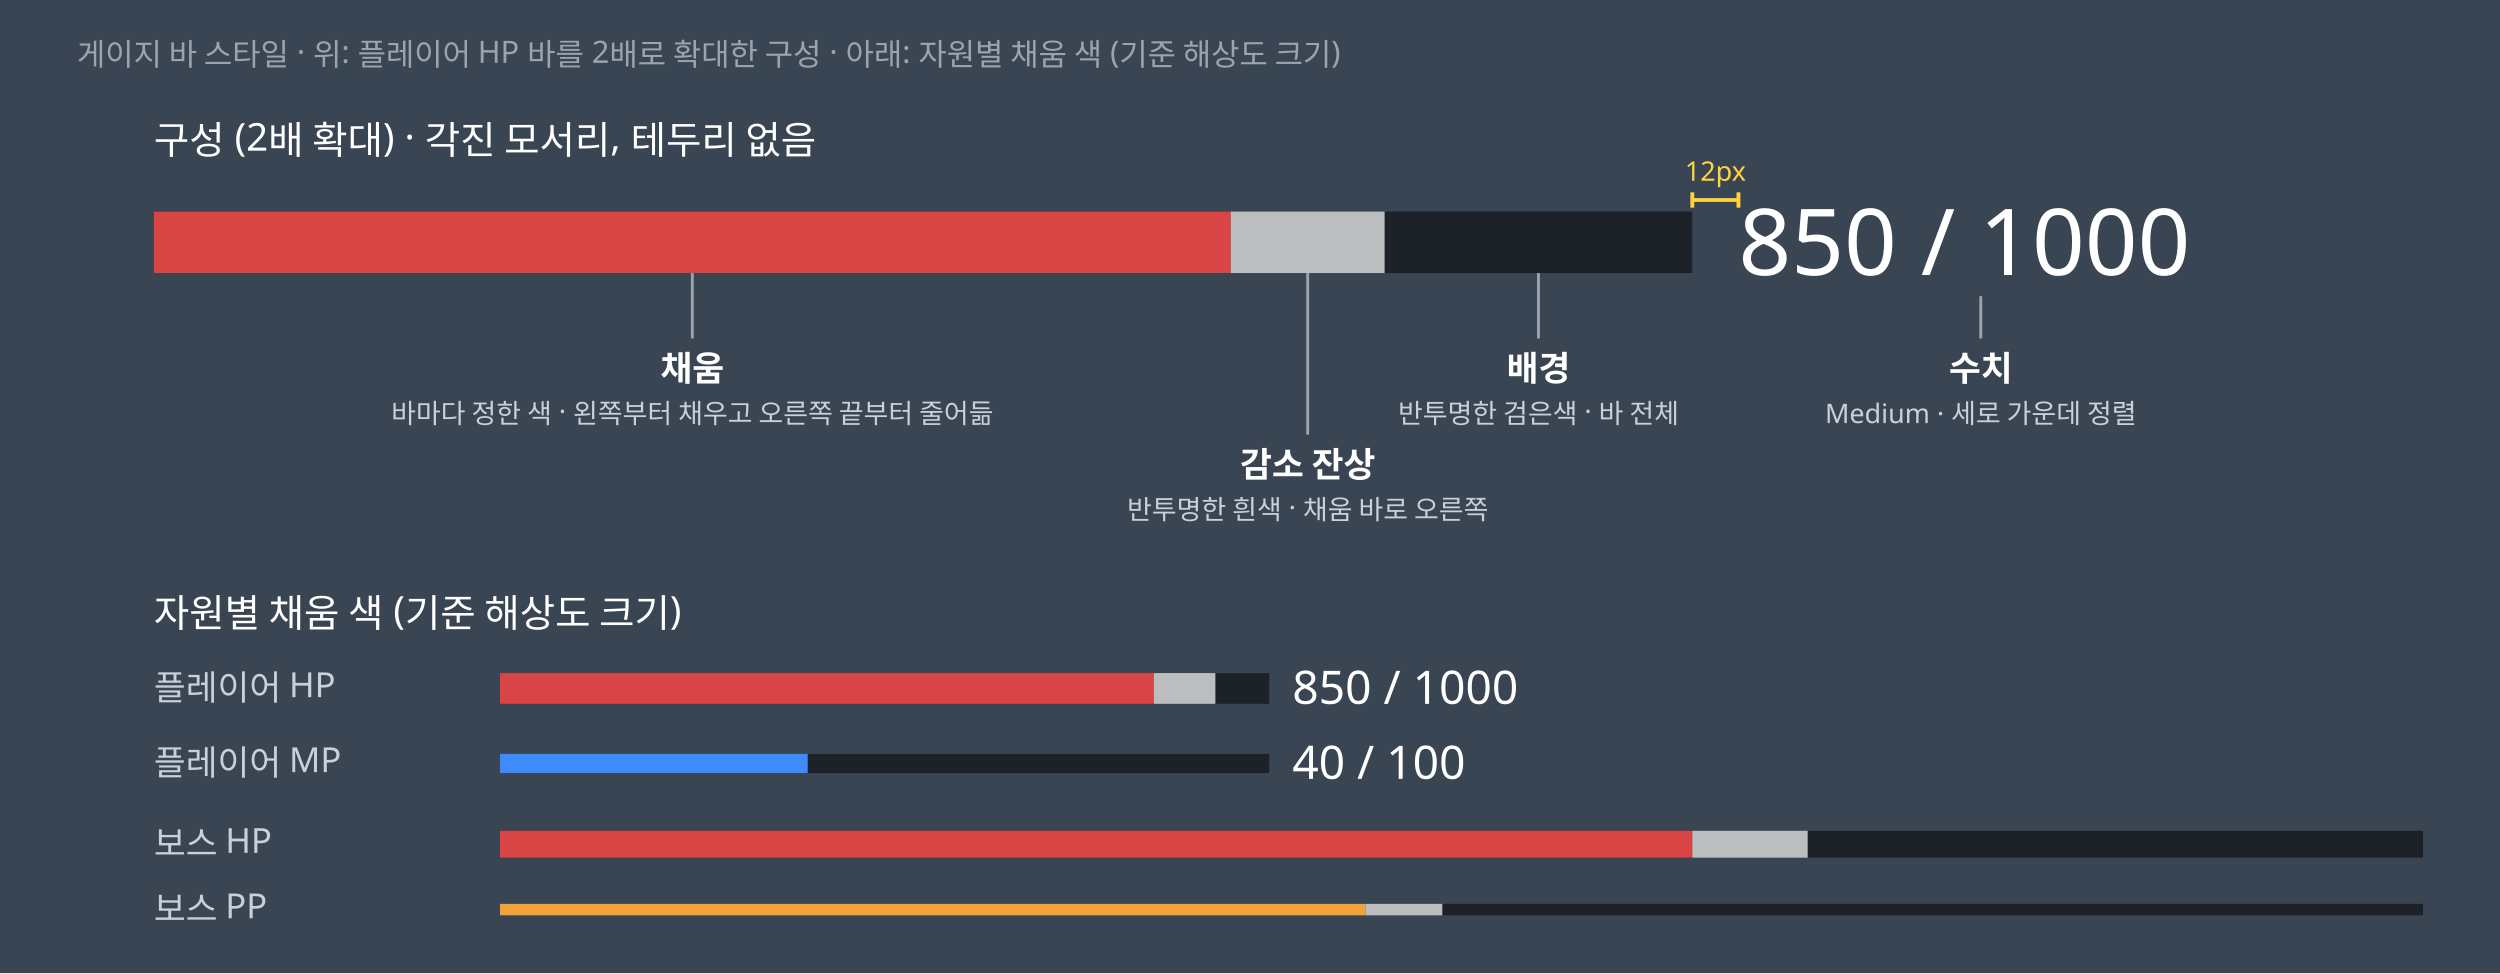
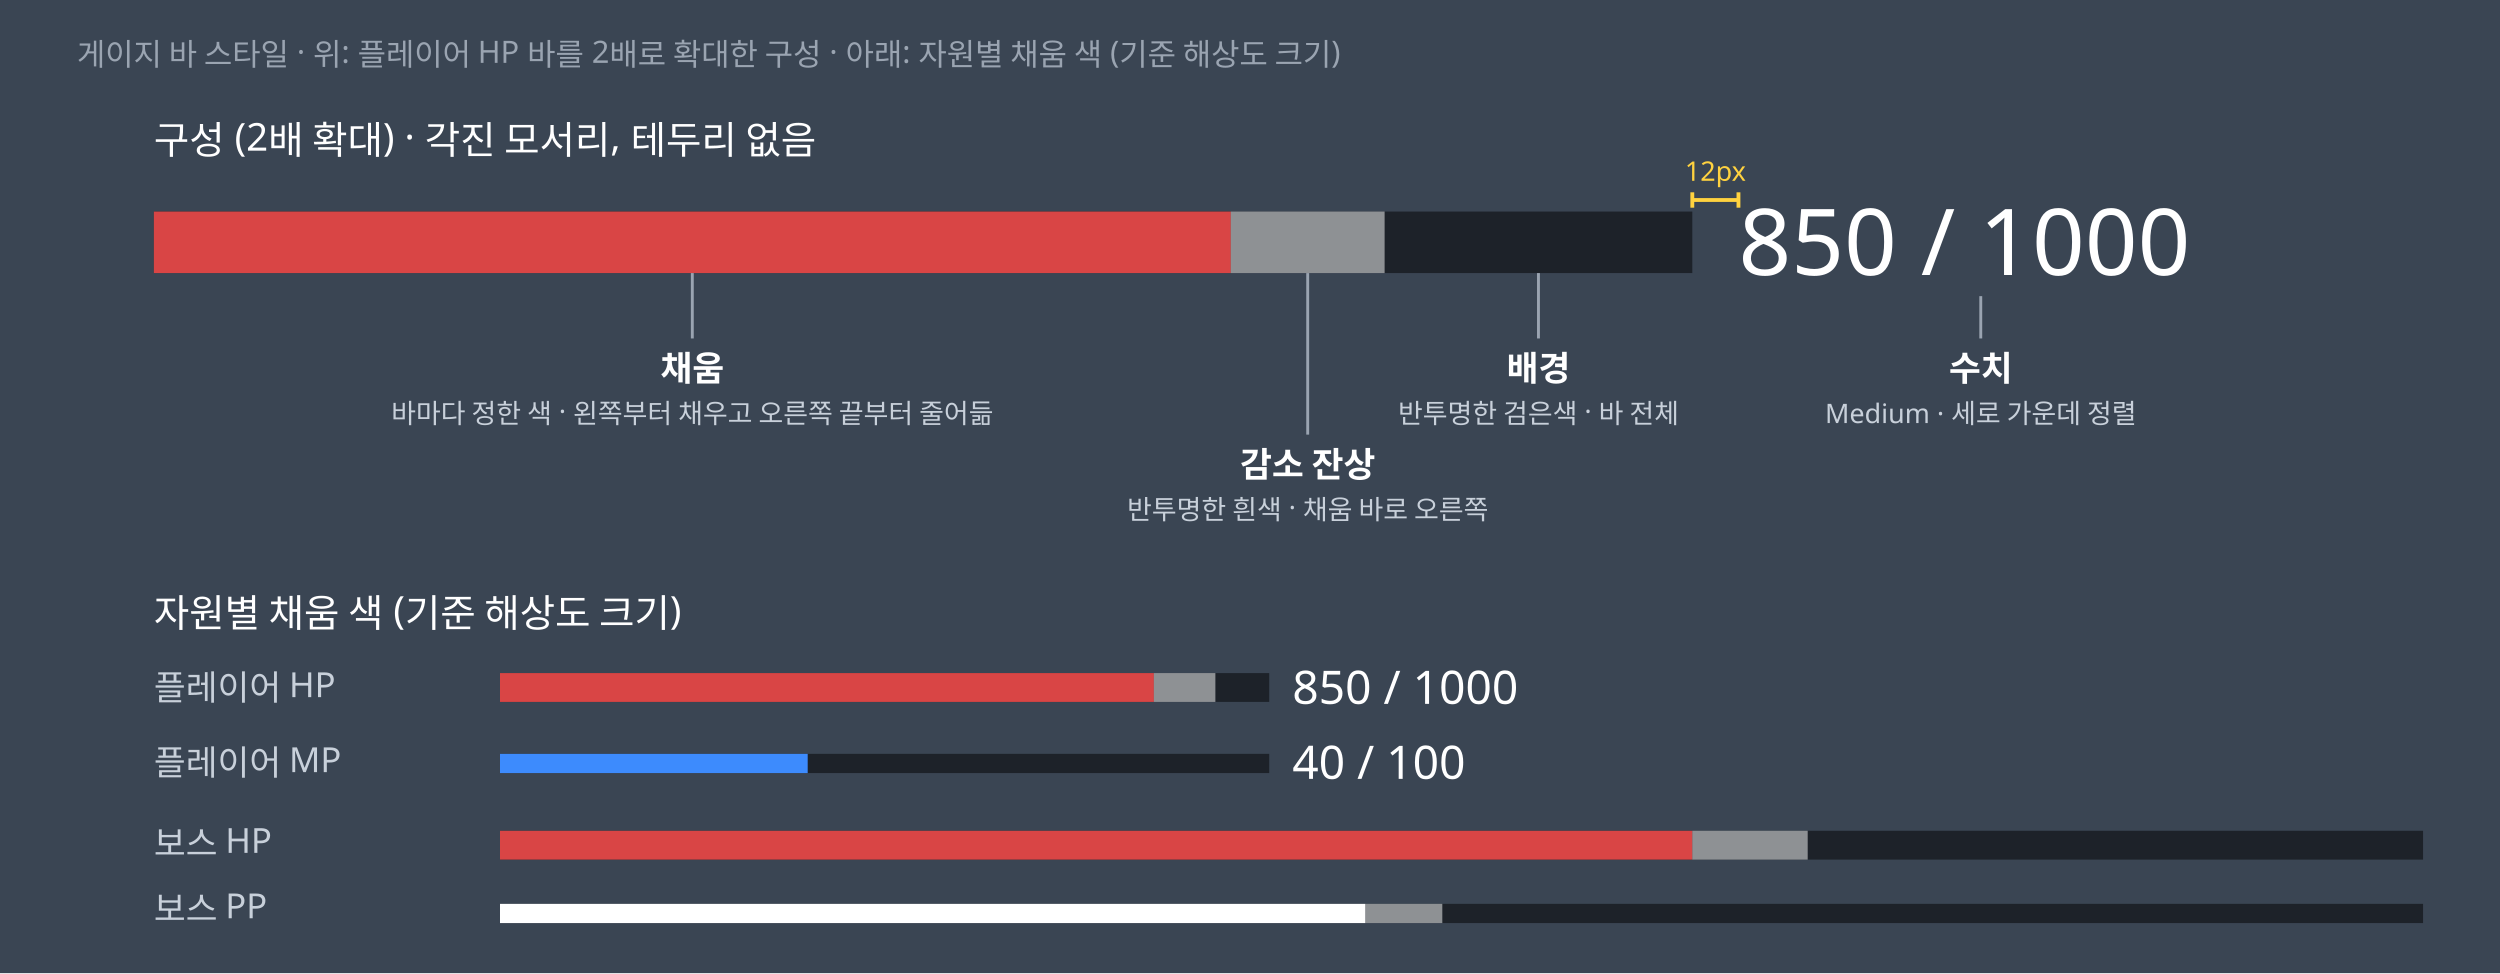
<svg xmlns="http://www.w3.org/2000/svg" width="1300" height="506" viewBox="0 0 1300 506" font-family="'Malgun Gothic', 'Apple SD Gothic Neo', 'Noto Sans KR', sans-serif">
  <rect width="1300" height="506" fill="#3a4553" />
  <text x="40" y="34" font-size="16" fill="#9aa4b1">게이지 바 스타일 · 위: 플레이어 HP 바를 2배로 확대한 구성 · 아래: 자원별 채움 색 (기준 해상도 크기)</text>
  <text x="80" y="80" font-size="20" fill="#FFFFFF">구성 (2배 확대) · 각진 모서리, 테두리 없음</text>
  <rect x="80" y="110" width="800" height="32" fill="#000000" fill-opacity="0.5" />
  <rect x="80" y="110" width="560" height="32" fill="#D94545" />
-   <rect x="640" y="110" width="80" height="32" fill="#FFFFFF" fill-opacity="0.7" />
+   <rect x="640" y="110" width="80" height="32" fill="#FFFFFF" fill-opacity="0.5" />
  <text x="904" y="143" font-size="48" fill="#FFFFFF">850 / 1000</text>
  <g stroke="#FFD23F" stroke-width="2">
    <path d="M880 100 V108 M904 100 V108 M880 104 H904" />
  </g>
  <text x="892" y="94" font-size="14" fill="#FFD23F" text-anchor="middle">12px</text>
  <g stroke="#9aa4b1" stroke-width="1.5">
    <path d="M360 142 V176" />
    <path d="M680 142 V226" />
    <path d="M800 142 V176" />
    <path d="M1030 154 V176" />
  </g>
  <g text-anchor="middle">
    <text x="360" y="198" font-size="18" font-weight="700" fill="#FFFFFF">채움</text>
    <text x="360" y="220" font-size="14" fill="#c8d0da">바마다 정한 색 · 왼쪽부터 채우고 오른쪽 끝부터 줄어듦</text>
    <text x="680" y="248" font-size="18" font-weight="700" fill="#FFFFFF">감소 잔상</text>
    <text x="680" y="270" font-size="14" fill="#c8d0da">반투명한 흰색 · 채움 바로 오른쪽</text>
    <text x="800" y="198" font-size="18" font-weight="700" fill="#FFFFFF">배경</text>
    <text x="800" y="220" font-size="14" fill="#c8d0da">반투명한 검은색 · 바 전체</text>
    <text x="1030" y="198" font-size="18" font-weight="700" fill="#FFFFFF">수치</text>
    <text x="1030" y="220" font-size="14" fill="#c8d0da">Medium · 세로 가운데 정렬</text>
  </g>
  <text x="80" y="326" font-size="20" fill="#FFFFFF">자원별 채움 색 (기준 해상도 크기)</text>
  <g font-size="18" fill="#c8d0da">
    <text x="80" y="364">플레이어 HP</text>
    <text x="80" y="403">플레이어 MP</text>
    <text x="80" y="445">보스 HP</text>
    <text x="80" y="479">보스 PP</text>
  </g>
-   <rect x="260" y="350" width="400" height="16" fill="#000000" fill-opacity="0.5" />
-   <rect x="260" y="350" width="340" height="16" fill="#D94545" />
-   <rect x="600" y="350" width="32" height="16" fill="#FFFFFF" fill-opacity="0.7" />
+   <rect x="260" y="350" width="400" height="15" fill="#000000" fill-opacity="0.5" />
+   <rect x="260" y="350" width="340" height="15" fill="#D94545" />
+   <rect x="600" y="350" width="32" height="15" fill="#FFFFFF" fill-opacity="0.5" />
  <text x="672" y="366" font-size="24" fill="#FFFFFF">850 / 1000</text>
  <rect x="260" y="392" width="400" height="10" fill="#000000" fill-opacity="0.5" />
  <rect x="260" y="392" width="160" height="10" fill="#3D8BFD" />
  <text x="672" y="405" font-size="24" fill="#FFFFFF">40 / 100</text>
-   <rect x="260" y="432" width="1000" height="14" fill="#000000" fill-opacity="0.5" />
-   <rect x="260" y="432" width="620" height="14" fill="#D94545" />
-   <rect x="880" y="432" width="60" height="14" fill="#FFFFFF" fill-opacity="0.7" />
-   <rect x="260" y="470" width="1000" height="6" fill="#000000" fill-opacity="0.5" />
-   <rect x="260" y="470" width="450" height="6" fill="#F2A33A" />
-   <rect x="710" y="470" width="40" height="6" fill="#FFFFFF" fill-opacity="0.7" />
+   <rect x="260" y="432" width="1000" height="15" fill="#000000" fill-opacity="0.5" />
+   <rect x="260" y="432" width="620" height="15" fill="#D94545" />
+   <rect x="880" y="432" width="60" height="15" fill="#FFFFFF" fill-opacity="0.5" />
+   <rect x="260" y="470" width="1000" height="10" fill="#000000" fill-opacity="0.5" />
+   <rect x="260" y="470" width="450" height="10" fill="#FFFFFF" />
+   <rect x="710" y="470" width="40" height="10" fill="#FFFFFF" fill-opacity="0.5" />
</svg>
